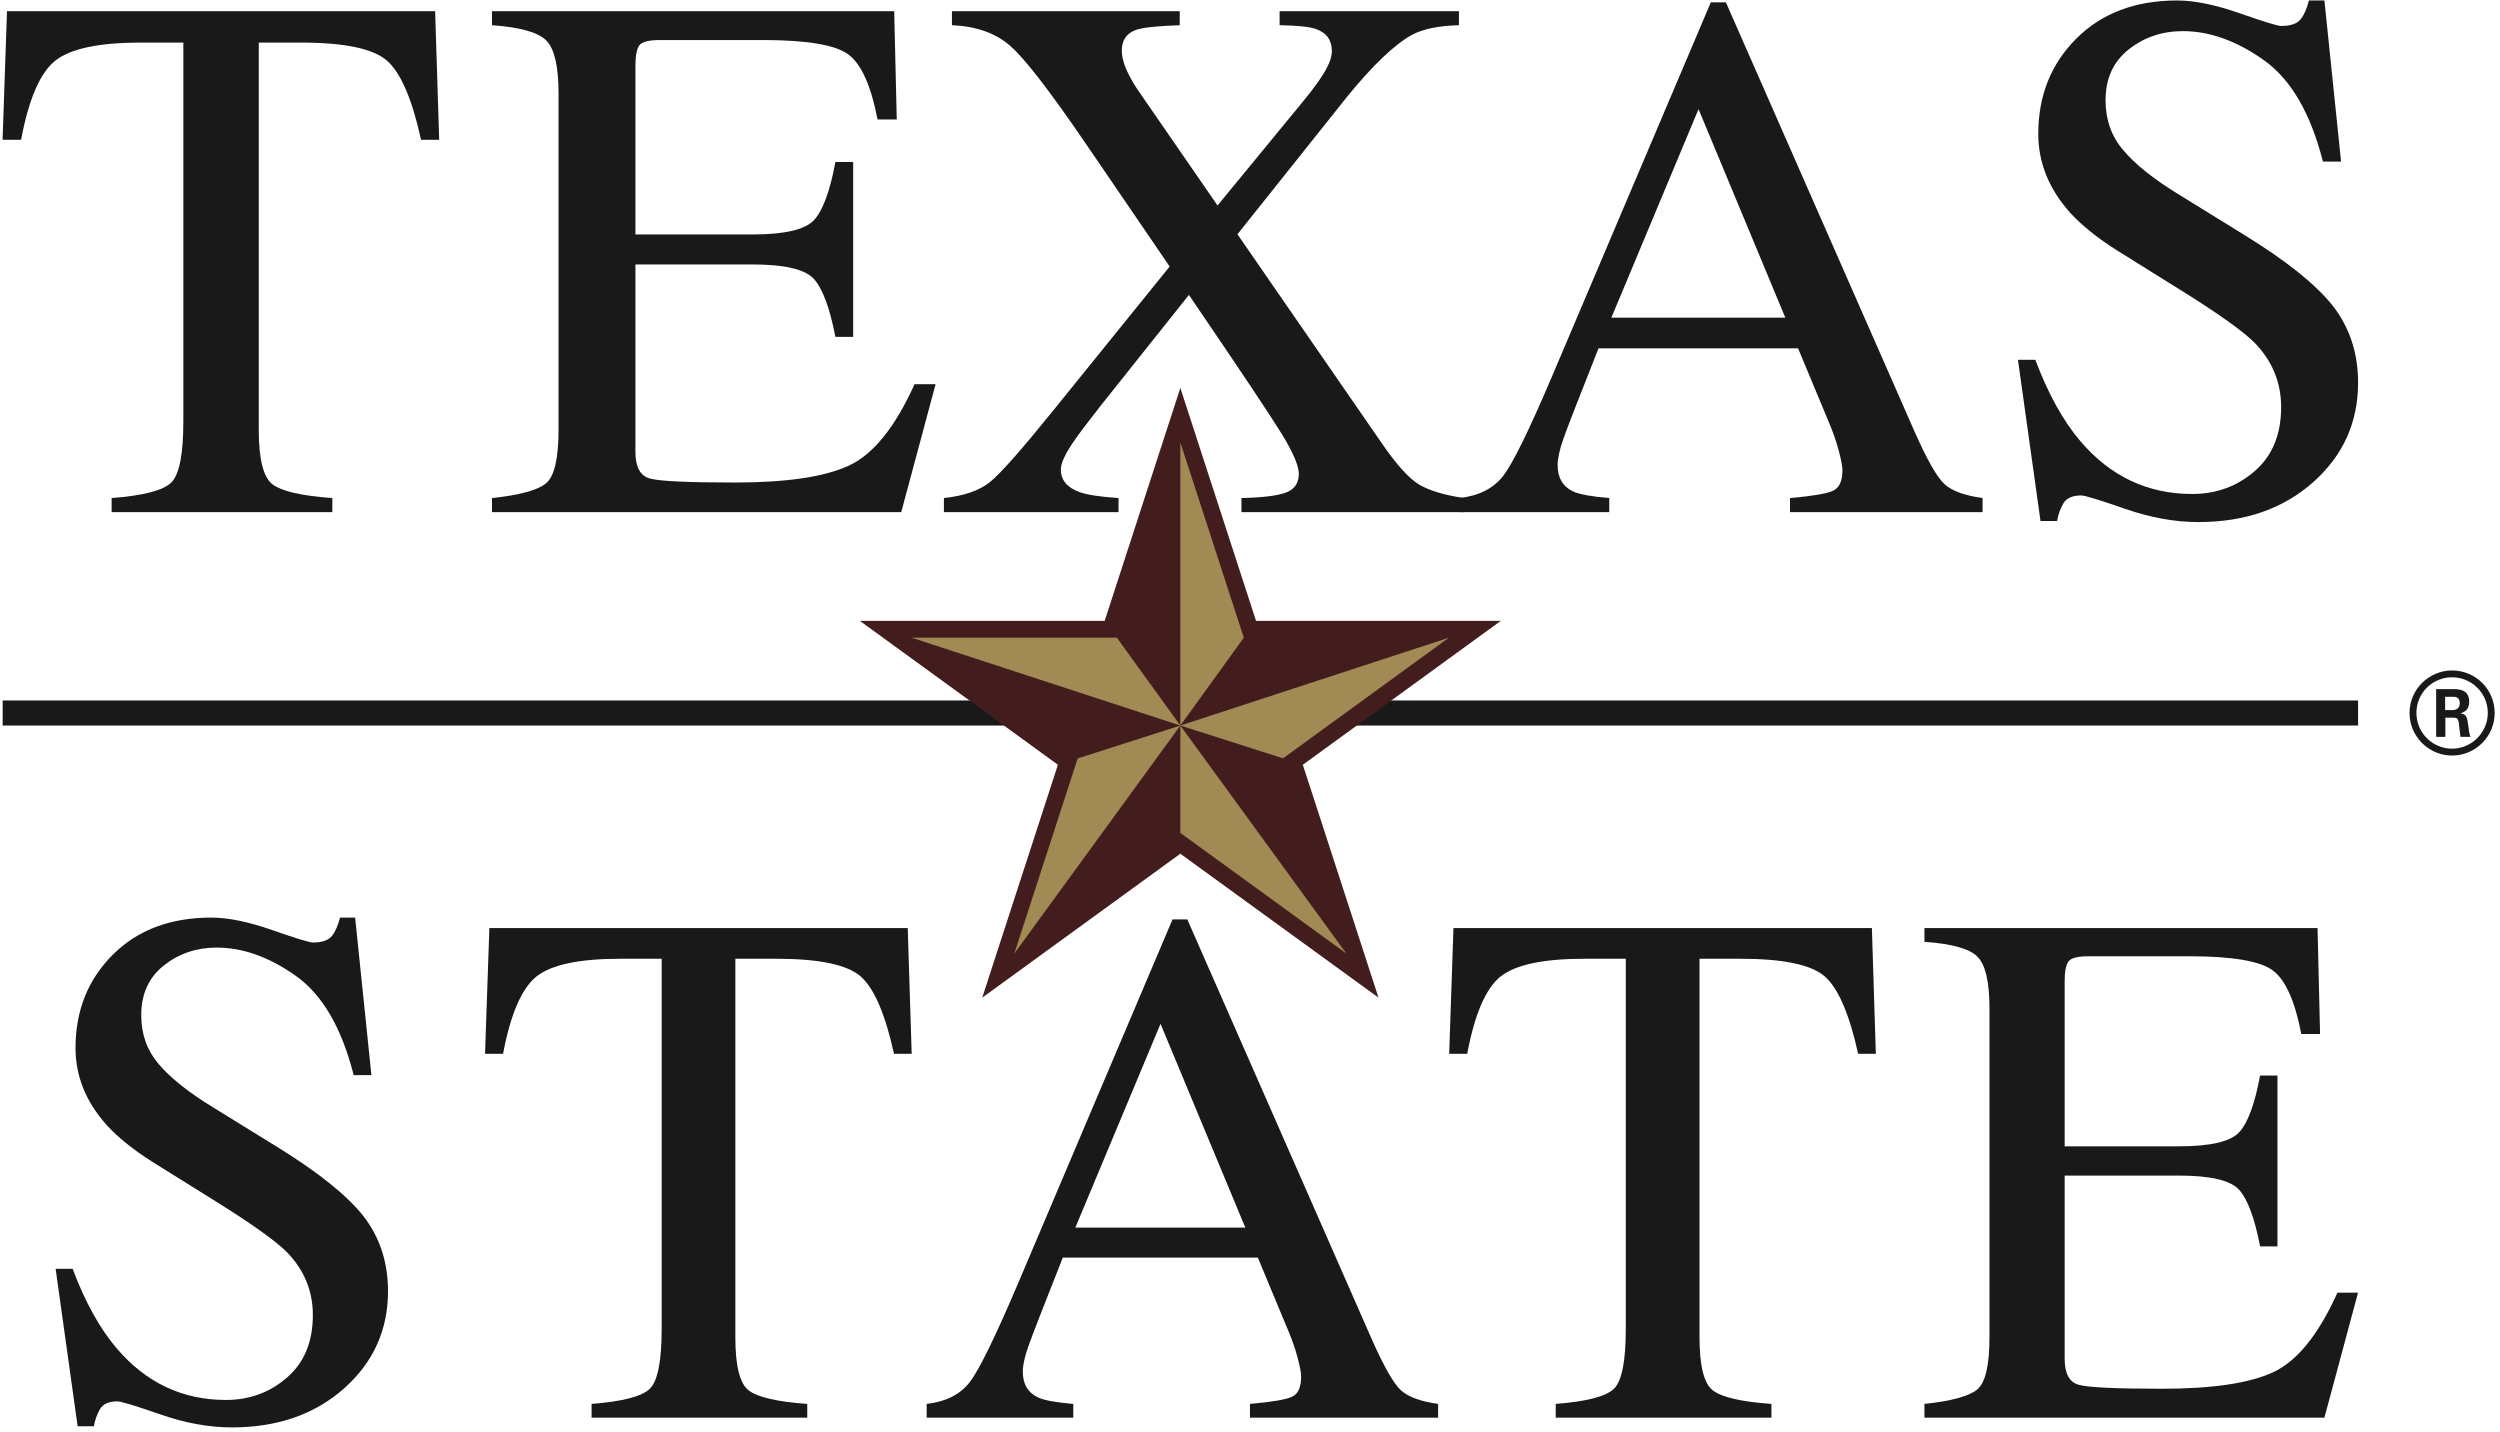
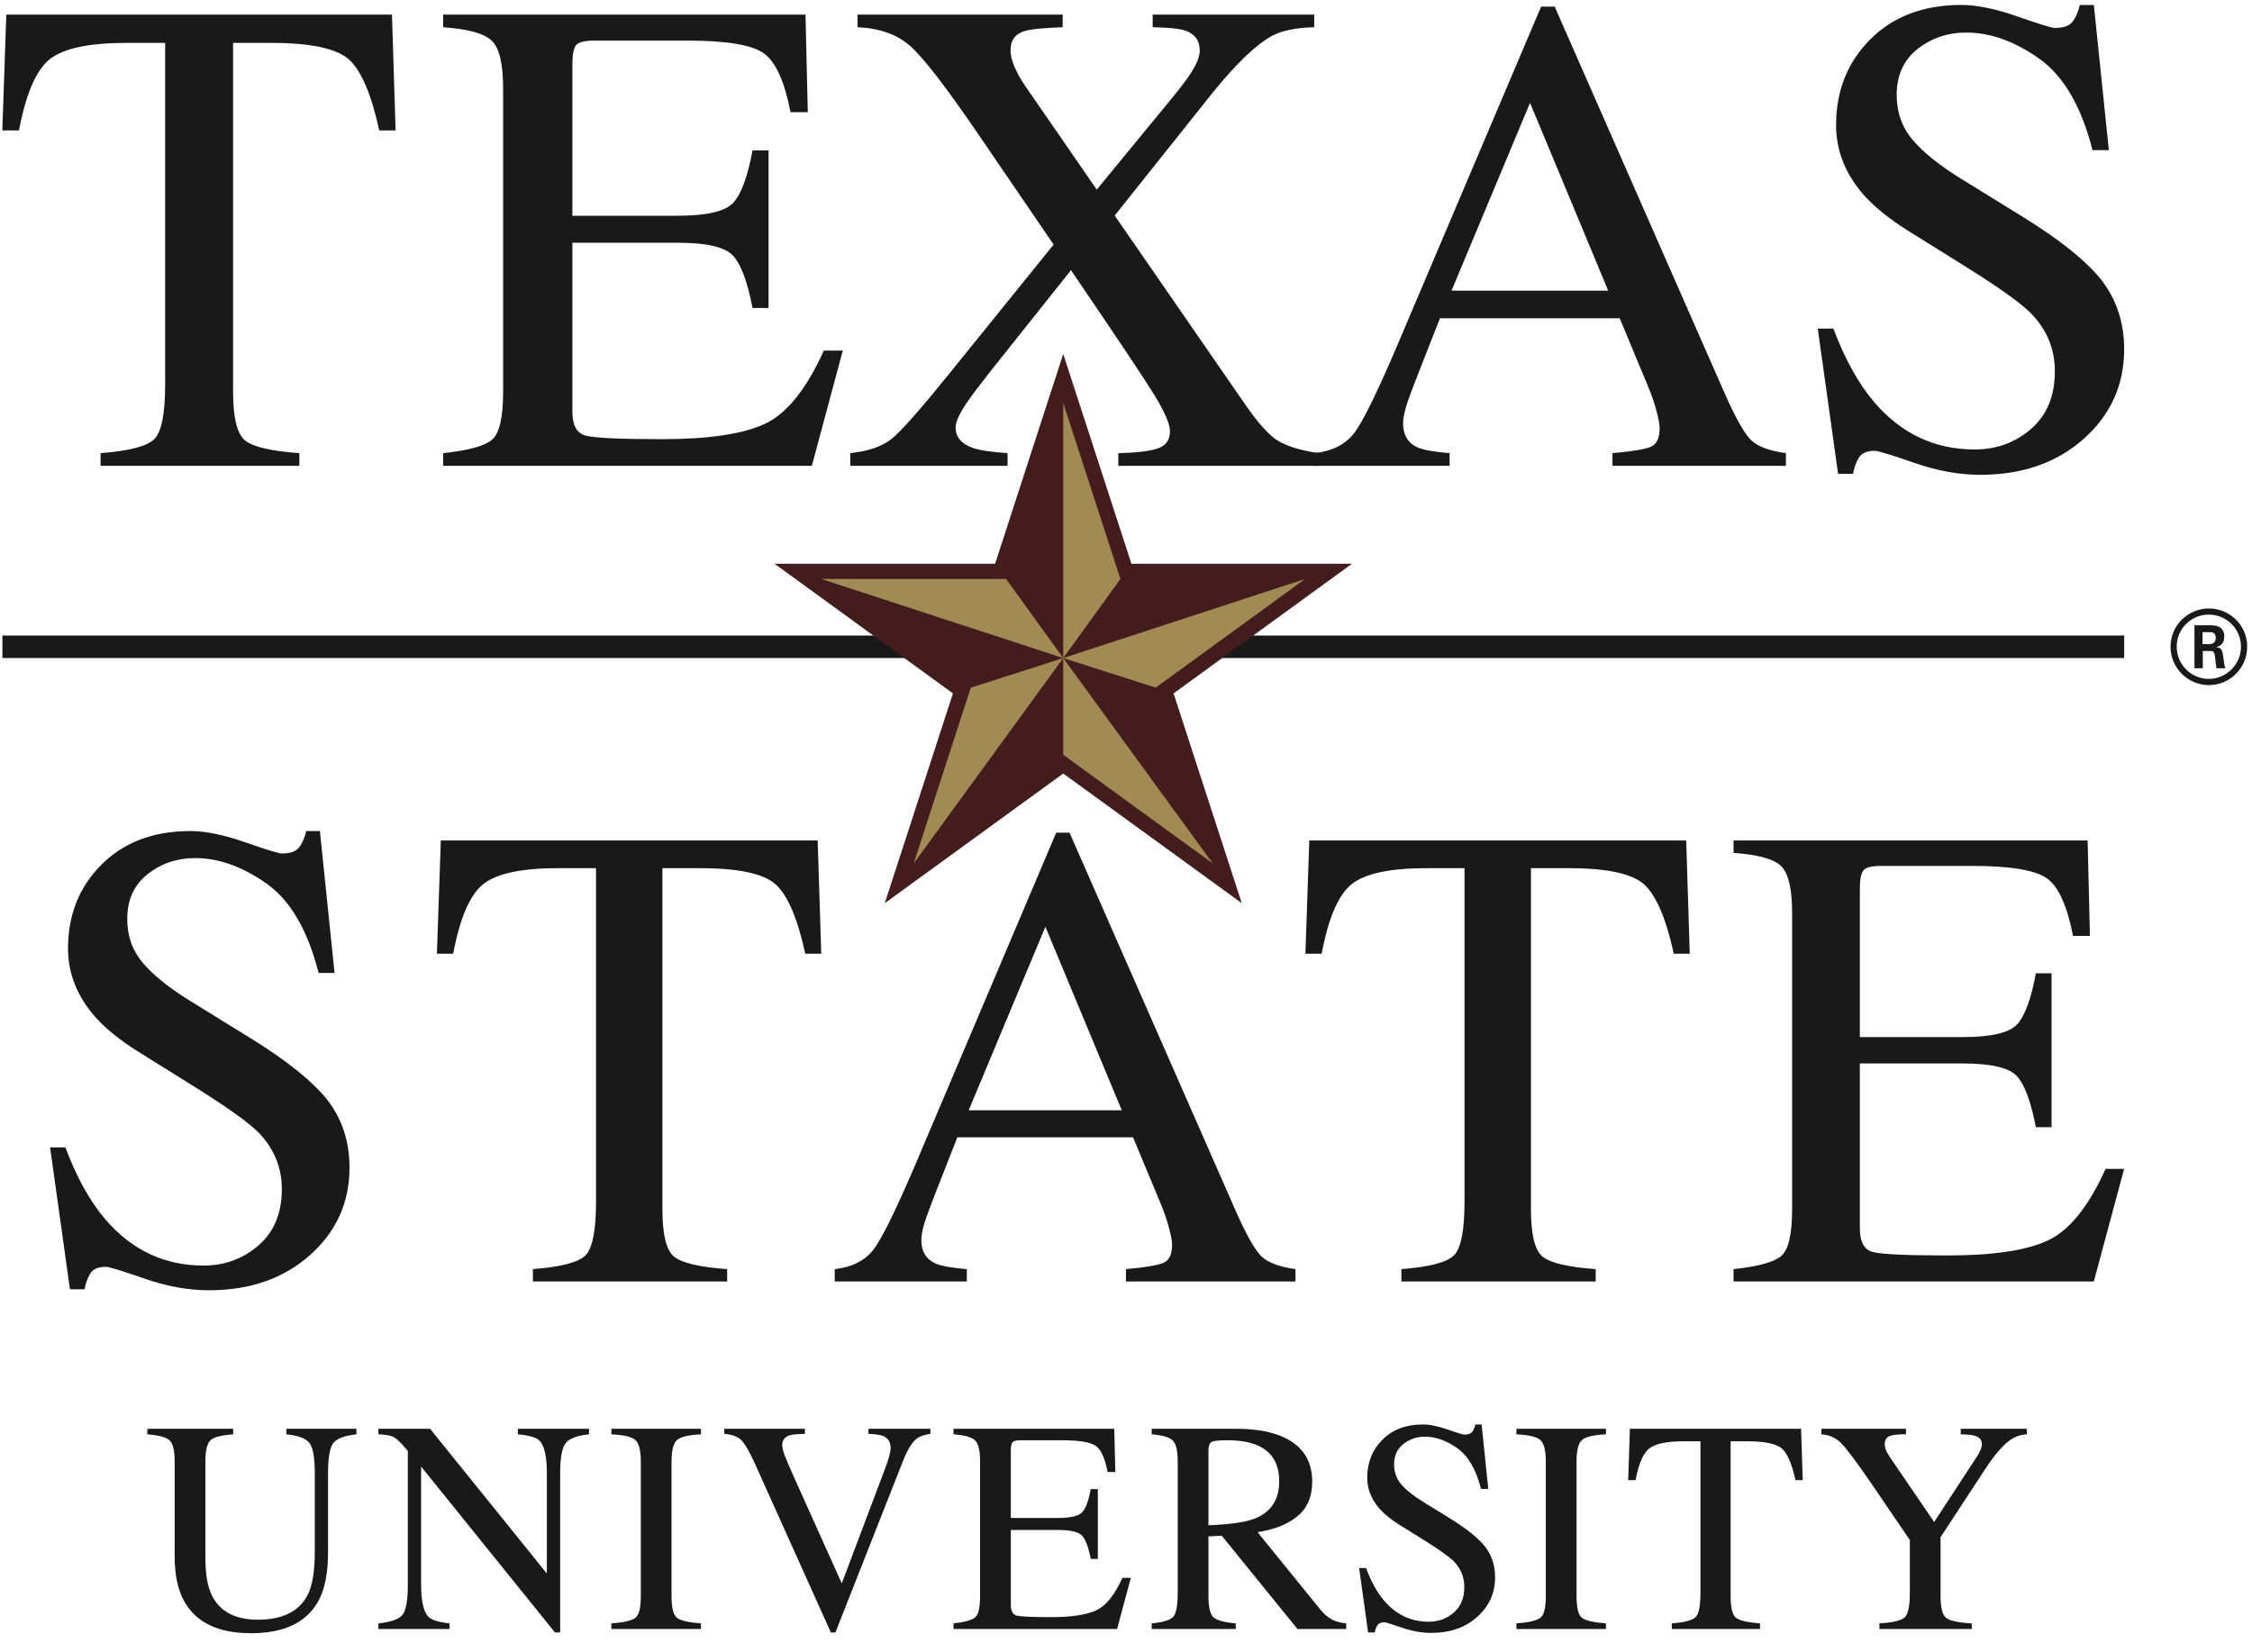
- <svg xmlns="http://www.w3.org/2000/svg" width="323px" height="185px" viewBox="0 0 323 185" version="1.1">
-   <defs />
-   <g id="Explore" stroke="none" stroke-width="1" fill="none" fill-rule="evenodd">
-     <g id="TXSTATE_V_1a_Secondary_3color_cmyk">
-       <path d="M315.91,91.739 L316.873,91.739 C317.656,91.739 317.803,91.183 317.803,90.865 C317.803,90.025 317.225,90.025 316.902,90.025 L315.91,90.025 L315.91,91.739 Z M314.75,89.033 L316.873,89.033 C317.602,89.033 319.025,89.033 319.025,90.665 C319.025,91.797 318.295,92.031 317.863,92.174 C318.703,92.231 318.764,92.786 318.879,93.574 C318.941,94.069 319.025,94.91 319.201,95.203 L317.889,95.203 C317.863,94.91 317.656,93.339 317.656,93.254 C317.572,92.904 317.457,92.725 317.018,92.725 L315.941,92.725 L315.941,95.203 L314.75,95.203 L314.75,89.033 Z M312.201,92.104 C312.201,94.661 314.27,96.727 316.799,96.727 C319.359,96.727 321.422,94.622 321.422,92.104 C321.422,89.543 319.33,87.505 316.799,87.505 C314.299,87.505 312.201,89.513 312.201,92.104 Z M322.311,92.122 C322.311,95.141 319.84,97.618 316.811,97.618 C313.818,97.618 311.313,95.172 311.313,92.122 C311.313,89.006 313.873,86.622 316.811,86.622 C319.785,86.622 322.311,89.006 322.311,92.122 Z" id="Fill-1" fill="#1A1919" />
-       <path d="M0.905,1.445 L56.219,1.445 L56.742,18.064 L54.4,18.064 C53.256,12.845 51.8,9.447 50.032,7.867 C48.265,6.294 44.545,5.501 38.879,5.501 L33.432,5.501 L33.432,55.56 C33.432,59.328 34.024,61.664 35.199,62.567 C36.376,63.471 38.958,64.065 42.939,64.348 L42.939,66.165 L14.422,66.165 L14.422,64.348 C18.561,64.03 21.141,63.353 22.163,62.306 C23.182,61.26 23.689,58.63 23.689,54.413 L23.689,5.501 L18.199,5.501 C12.782,5.501 9.099,6.281 7.137,7.843 C5.181,9.405 3.706,12.814 2.724,18.064 L0.333,18.064 L0.905,1.445" id="Fill-2" fill="#1A1919" />
-       <path d="M63.564,64.348 C67.163,63.97 69.496,63.329 70.563,62.428 C71.628,61.524 72.163,59.233 72.163,55.56 L72.163,12.048 C72.163,8.574 71.637,6.31 70.587,5.239 C69.535,4.175 67.196,3.514 63.564,3.257 L63.564,1.445 L115.53,1.445 L115.861,15.436 L113.379,15.436 C112.552,11.125 111.311,8.338 109.653,7.069 C108.002,5.807 104.303,5.173 98.573,5.173 L85.257,5.173 C83.821,5.173 82.936,5.404 82.599,5.861 C82.267,6.325 82.097,7.19 82.097,8.465 L82.097,30.293 L97.186,30.293 C101.359,30.293 104.018,29.677 105.167,28.439 C106.311,27.207 107.235,24.701 107.935,20.931 L110.229,20.931 L110.229,43.527 L107.935,43.527 C107.202,39.734 106.262,37.227 105.119,36.002 C103.975,34.776 101.326,34.167 97.186,34.167 L82.097,34.167 L82.097,58.381 C82.097,60.322 82.711,61.47 83.94,61.817 C85.166,62.17 88.84,62.342 94.96,62.342 C101.596,62.342 106.487,61.621 109.648,60.171 C112.805,58.723 115.643,55.213 118.161,49.638 L120.88,49.638 L116.44,66.165 L63.564,66.165 L63.564,64.348" id="Fill-3" fill="#1A1919" />
-       <path d="M121.951,64.348 C124.566,64.068 126.556,63.372 127.912,62.275 C129.269,61.178 131.97,58.12 136.015,53.114 L151.119,34.435 L140.401,18.73 C135.735,11.887 132.456,7.63 130.558,5.959 C128.667,4.287 126.142,3.389 122.991,3.257 L122.991,1.445 L152.421,1.445 L152.421,3.257 C149.586,3.355 147.737,3.544 146.879,3.83 C145.584,4.245 144.936,5.148 144.936,6.544 C144.936,7.434 145.249,8.499 145.885,9.733 C146.198,10.372 146.642,11.101 147.214,11.924 L157.305,26.549 L168.283,13.191 C169.893,11.253 170.984,9.69 171.553,8.514 C171.902,7.812 172.076,7.176 172.076,6.605 C172.076,5.173 171.383,4.215 169.99,3.738 C169.139,3.449 167.58,3.295 165.324,3.257 L165.324,1.445 L188.494,1.445 L188.494,3.257 C185.877,3.325 183.857,3.738 182.428,4.502 C180.166,5.746 177.361,8.423 174.018,12.533 L159.879,30.268 L178.414,57.103 C180.391,59.997 182.039,61.83 183.359,62.609 C184.68,63.389 186.607,63.97 189.15,64.348 L189.15,66.165 L160.397,66.165 L160.397,64.348 C163.164,64.287 165.086,64.042 166.176,63.629 C167.264,63.207 167.807,62.406 167.807,61.22 C167.807,60.195 167.082,58.49 165.635,56.114 C164.18,53.742 160.17,47.735 153.607,38.103 L142.128,52.519 C140.456,54.643 139.288,56.193 138.625,57.176 C137.581,58.728 137.061,59.885 137.061,60.643 C137.061,62.036 137.879,63.018 139.525,63.592 C140.504,63.939 142.165,64.189 144.513,64.348 L144.513,66.165 L121.951,66.165 L121.951,64.348" id="Fill-4" fill="#1A1919" />
-       <path d="M230.662,41.039 L219.451,14.101 L208.191,41.039 L230.662,41.039 Z M188.535,66.165 L188.535,64.348 C191.049,64.065 192.934,63.122 194.193,61.509 C195.453,59.903 197.606,55.499 200.66,48.303 L221.039,0.299 L222.984,0.299 L247.359,55.754 C248.984,59.427 250.279,61.699 251.254,62.57 C252.221,63.44 253.857,64.03 256.15,64.348 L256.15,66.165 L231.27,66.165 L231.27,64.348 C234.129,64.099 235.973,63.786 236.799,63.422 C237.627,63.056 238.041,62.164 238.041,60.737 C238.041,60.262 237.883,59.421 237.566,58.22 C237.25,57.012 236.799,55.745 236.229,54.413 L232.311,45.002 L206.529,45.002 C203.992,51.406 202.473,55.31 201.981,56.719 C201.486,58.133 201.244,59.249 201.244,60.073 C201.244,61.72 201.906,62.859 203.244,63.495 C204.072,63.872 205.629,64.159 207.916,64.348 L207.916,66.165 L188.535,66.165 Z" id="Fill-5" fill="#1A1919" />
-       <path d="M262.963,46.485 C264.617,50.882 266.559,54.383 268.779,56.993 C272.66,61.548 277.479,63.823 283.232,63.823 C286.348,63.823 289.041,62.835 291.316,60.862 C293.592,58.89 294.723,56.133 294.723,52.601 C294.723,49.415 293.586,46.643 291.299,44.29 C289.803,42.791 286.656,40.546 281.857,37.553 L273.512,32.349 C271,30.757 268.998,29.146 267.496,27.525 C264.727,24.435 263.346,21.03 263.346,17.303 C263.346,12.365 264.982,8.259 268.268,4.979 C271.547,1.702 275.891,0.061 281.305,0.061 C283.531,0.061 286.213,0.61 289.352,1.708 C292.49,2.807 294.279,3.355 294.723,3.355 C295.94,3.355 296.773,3.068 297.236,2.494 C297.697,1.921 298.051,1.11 298.313,0.061 L300.315,0.061 L302.467,20.883 L300.125,20.883 C298.531,14.613 295.977,10.233 292.461,7.749 C288.938,5.264 285.459,4.022 282.022,4.022 C279.346,4.022 277.016,4.812 275.025,6.39 C273.031,7.965 272.039,10.154 272.039,12.954 C272.039,15.473 272.799,17.62 274.326,19.401 C275.848,21.219 278.221,23.115 281.432,25.087 L290.022,30.392 C295.404,33.703 299.195,36.74 301.402,39.515 C303.574,42.313 304.664,45.624 304.664,49.446 C304.664,54.571 302.729,58.859 298.859,62.3 C294.99,65.735 290.045,67.452 284.023,67.452 C281,67.452 277.842,66.879 274.545,65.735 C271.248,64.59 269.363,64.012 268.889,64.012 C267.738,64.012 266.967,64.366 266.57,65.067 C266.17,65.764 265.908,66.514 265.779,67.312 L263.633,67.312 L260.719,46.485 L262.963,46.485" id="Fill-6" fill="#1A1919" />
-       <path d="M9.379,163.927 C10.997,168.222 12.892,171.646 15.066,174.195 C18.859,178.647 23.564,180.874 29.189,180.874 C32.233,180.874 34.867,179.907 37.087,177.973 C39.308,176.051 40.421,173.358 40.421,169.9 C40.421,166.792 39.302,164.082 37.069,161.776 C35.609,160.319 32.531,158.123 27.841,155.197 L19.689,150.111 C17.232,148.555 15.279,146.985 13.816,145.397 C11.106,142.377 9.756,139.046 9.756,135.405 C9.756,130.582 11.355,126.568 14.562,123.359 C17.764,120.158 22.014,118.553 27.306,118.553 C29.483,118.553 32.105,119.091 35.171,120.164 C38.237,121.238 39.986,121.773 40.421,121.773 C41.601,121.773 42.419,121.493 42.873,120.932 C43.326,120.374 43.672,119.579 43.925,118.553 L45.884,118.553 L47.985,138.906 L45.698,138.906 C44.138,132.776 41.644,128.495 38.207,126.071 C34.764,123.641 31.363,122.427 28.005,122.427 C25.39,122.427 23.108,123.201 21.168,124.738 C19.221,126.281 18.248,128.422 18.248,131.156 C18.248,133.62 18.996,135.716 20.486,137.459 C21.977,139.228 24.289,141.084 27.434,143.013 L35.828,148.195 C41.084,151.432 44.789,154.403 46.945,157.11 C49.071,159.85 50.13,163.087 50.13,166.822 C50.13,171.828 48.241,176.019 44.46,179.378 C40.677,182.735 35.847,184.421 29.97,184.421 C27.011,184.421 23.923,183.861 20.699,182.735 C17.481,181.615 15.638,181.057 15.17,181.057 C14.047,181.057 13.29,181.403 12.904,182.085 C12.512,182.766 12.256,183.502 12.134,184.274 L10.03,184.274 L7.186,163.927 L9.379,163.927" id="Fill-7" fill="#1A1919" />
-       <path d="M63.227,119.907 L117.279,119.907 L117.79,136.15 L115.503,136.15 C114.383,131.05 112.96,127.726 111.232,126.186 C109.504,124.645 105.87,123.872 100.331,123.872 L95.008,123.872 L95.008,172.796 C95.008,176.482 95.583,178.764 96.736,179.644 C97.889,180.521 100.41,181.111 104.297,181.385 L104.297,183.161 L76.434,183.161 L76.434,181.385 C80.479,181.075 82.997,180.406 84.001,179.384 C84.989,178.368 85.488,175.789 85.488,171.677 L85.488,123.872 L80.123,123.872 C74.834,123.872 71.232,124.637 69.316,126.161 C67.406,127.687 65.961,131.019 64.997,136.15 L62.667,136.15 L63.227,119.907" id="Fill-8" fill="#1A1919" />
-       <path d="M160.895,158.603 L149.94,132.278 L138.935,158.603 L160.895,158.603 Z M119.724,183.161 L119.724,181.385 C122.182,181.111 124.031,180.181 125.26,178.611 C126.489,177.036 128.593,172.735 131.58,165.703 L151.49,118.786 L153.4,118.786 L177.215,172.987 C178.803,176.573 180.074,178.794 181.018,179.644 C181.967,180.49 183.566,181.075 185.805,181.385 L185.805,183.161 L161.494,183.161 L161.494,181.385 C164.289,181.136 166.09,180.838 166.9,180.473 C167.709,180.12 168.109,179.25 168.109,177.85 C168.109,177.389 167.957,176.573 167.643,175.388 C167.334,174.213 166.9,172.975 166.34,171.677 L162.51,162.478 L137.316,162.478 C134.835,168.735 133.351,172.553 132.87,173.933 C132.383,175.302 132.146,176.397 132.146,177.206 C132.146,178.818 132.797,179.926 134.105,180.546 C134.914,180.923 136.435,181.203 138.667,181.385 L138.667,183.161 L119.724,183.161 Z" id="Fill-9" fill="#1A1919" />
-       <path d="M187.787,119.907 L241.848,119.907 L242.359,136.15 L240.072,136.15 C238.947,131.05 237.523,127.726 235.795,126.186 C234.068,124.645 230.438,123.872 224.9,123.872 L219.578,123.872 L219.578,172.796 C219.578,176.482 220.156,178.764 221.307,179.644 C222.455,180.521 224.975,181.111 228.867,181.385 L228.867,183.161 L201,183.161 L201,181.385 C205.045,181.075 207.565,180.406 208.563,179.384 C209.559,178.368 210.053,175.789 210.053,171.677 L210.053,123.872 L204.688,123.872 C199.395,123.872 195.793,124.637 193.877,126.161 C191.967,127.687 190.525,131.019 189.565,136.15 L187.234,136.15 L187.787,119.907" id="Fill-10" fill="#1A1919" />
-       <path d="M248.637,181.385 C252.154,181.015 254.436,180.382 255.475,179.506 C256.522,178.623 257.039,176.385 257.039,172.796 L257.039,130.269 C257.039,126.879 256.527,124.663 255.5,123.616 C254.477,122.576 252.184,121.932 248.637,121.682 L248.637,119.907 L299.426,119.907 L299.754,133.59 L297.326,133.59 C296.518,129.374 295.301,126.647 293.69,125.409 C292.065,124.172 288.457,123.55 282.856,123.55 L269.844,123.55 C268.438,123.55 267.568,123.774 267.24,124.226 C266.918,124.678 266.754,125.525 266.754,126.768 L266.754,148.104 L281.498,148.104 C285.58,148.104 288.178,147.499 289.297,146.291 C290.416,145.084 291.322,142.639 292.004,138.955 L294.248,138.955 L294.248,161.031 L292.004,161.031 C291.293,157.332 290.373,154.881 289.254,153.677 C288.129,152.484 285.551,151.885 281.498,151.885 L266.754,151.885 L266.754,175.545 C266.754,177.449 267.35,178.568 268.547,178.909 C269.752,179.256 273.342,179.427 279.326,179.427 C285.813,179.427 290.594,178.721 293.678,177.297 C296.768,175.88 299.541,172.455 301.998,167.011 L304.658,167.011 L300.315,183.161 L248.637,183.161 L248.637,181.385" id="Fill-11" fill="#1A1919" />
-       <polyline id="Fill-12" fill="#1A1919" points="0.345 90.502 0.345 93.739 130.529 93.739 126.591 90.502 0.345 90.502" />
-       <polyline id="Fill-13" fill="#1A1919" points="178.389 90.502 174.481 93.739 304.664 93.739 304.664 90.502 178.389 90.502" />
-       <polyline id="Fill-14" fill="#A18A53" points="190.445 80.988 161.461 80.988 152.5 53.424 143.546 80.988 114.566 80.988 138.01 98.032 137.989 98.099 129.05 125.598 129.147 125.531 152.5 108.558 175.859 125.531 175.957 125.598 167.018 98.099 166.996 98.032 190.293 81.102 190.445 80.988" />
-       <path d="M165.768,97.977 L152.5,93.739 L173.949,123.195 L152.5,107.613 L152.5,93.739 L131.045,123.207 L139.233,97.992 L152.5,93.739 L117.781,82.39 L144.3,82.39 L152.5,93.739 L152.5,57.161 L160.699,82.39 L152.5,93.739 L187.197,82.39 L165.768,97.977 Z M162.328,80.212 L162.279,80.212 L152.5,50.123 L142.725,80.212 L111.086,80.212 L136.681,98.807 L126.902,128.898 L152.5,110.302 L178,128.823 L178,128.826 L178.104,128.898 L168.35,98.884 L168.326,98.807 L193.75,80.33 L193.756,80.33 L193.92,80.212 L162.328,80.212 Z" id="Fill-15" fill="#431D1E" />
+ <svg xmlns="http://www.w3.org/2000/svg" width="90px" height="66px" viewBox="0 0 90 66" version="1.1">
+   <g id="Symbols" stroke="none" stroke-width="1" fill="none" fill-rule="evenodd">
+     <g id="Logo-Copy">
+       <path d="M88.024,25.743 L88.293,25.743 C88.511,25.743 88.552,25.588 88.552,25.499 C88.552,25.265 88.391,25.265 88.301,25.265 L88.024,25.265 L88.024,25.743 Z M87.701,24.989 L88.293,24.989 C88.496,24.989 88.892,24.989 88.892,25.444 C88.892,25.759 88.689,25.824 88.569,25.864 C88.803,25.88 88.82,26.035 88.852,26.254 C88.869,26.392 88.892,26.626 88.941,26.708 L88.576,26.708 C88.569,26.626 88.511,26.189 88.511,26.165 C88.488,26.067 88.456,26.018 88.333,26.018 L88.033,26.018 L88.033,26.708 L87.701,26.708 L87.701,24.989 Z M86.991,25.844 C86.991,26.557 87.567,27.133 88.272,27.133 C88.985,27.133 89.56,26.546 89.56,25.844 C89.56,25.131 88.977,24.563 88.272,24.563 C87.576,24.563 86.991,25.123 86.991,25.844 Z M89.808,25.85 C89.808,26.691 89.12,27.381 88.276,27.381 C87.442,27.381 86.744,26.699 86.744,25.85 C86.744,24.981 87.457,24.317 88.276,24.317 C89.104,24.317 89.808,24.981 89.808,25.85 Z" id="Fill-1" fill="#1A1919" />
+       <path d="M0.252,0.583 L15.665,0.583 L15.81,5.214 L15.158,5.214 C14.839,3.76 14.433,2.813 13.941,2.373 C13.448,1.935 12.412,1.714 10.833,1.714 L9.315,1.714 L9.315,15.662 C9.315,16.712 9.48,17.363 9.808,17.614 C10.136,17.866 10.855,18.032 11.964,18.11 L11.964,18.617 L4.019,18.617 L4.019,18.11 C5.172,18.022 5.891,17.833 6.175,17.541 C6.459,17.25 6.601,16.517 6.601,15.342 L6.601,1.714 L5.071,1.714 C3.562,1.714 2.535,1.931 1.989,2.366 C1.444,2.801 1.033,3.751 0.759,5.214 L0.093,5.214 L0.252,0.583" id="Fill-2" fill="#1A1919" />
+       <path d="M17.711,18.11 C18.714,18.005 19.364,17.827 19.662,17.576 C19.958,17.324 20.107,16.685 20.107,15.662 L20.107,3.538 C20.107,2.57 19.961,1.939 19.668,1.641 C19.375,1.344 18.723,1.16 17.711,1.088 L17.711,0.583 L32.191,0.583 L32.283,4.482 L31.592,4.482 C31.361,3.281 31.015,2.504 30.553,2.151 C30.093,1.799 29.063,1.622 27.466,1.622 L23.756,1.622 C23.356,1.622 23.109,1.687 23.015,1.814 C22.923,1.943 22.875,2.184 22.875,2.54 L22.875,8.622 L27.08,8.622 C28.242,8.622 28.983,8.45 29.303,8.105 C29.622,7.762 29.88,7.063 30.075,6.013 L30.714,6.013 L30.714,12.309 L30.075,12.309 C29.871,11.252 29.609,10.554 29.29,10.212 C28.971,9.871 28.233,9.701 27.08,9.701 L22.875,9.701 L22.875,16.448 C22.875,16.989 23.046,17.309 23.389,17.405 C23.73,17.504 24.754,17.552 26.459,17.552 C28.308,17.552 29.671,17.351 30.552,16.947 C31.432,16.543 32.223,15.565 32.924,14.012 L33.682,14.012 L32.445,18.617 L17.711,18.617 L17.711,18.11" id="Fill-3" fill="#1A1919" />
+       <path d="M33.98,18.11 C34.709,18.033 35.263,17.839 35.641,17.533 C36.019,17.227 36.772,16.375 37.899,14.98 L42.107,9.775 L39.121,5.4 C37.821,3.493 36.907,2.307 36.378,1.841 C35.851,1.375 35.148,1.125 34.27,1.088 L34.27,0.583 L42.47,0.583 L42.47,1.088 C41.68,1.116 41.165,1.168 40.926,1.248 C40.565,1.364 40.385,1.615 40.385,2.004 C40.385,2.252 40.472,2.549 40.649,2.893 C40.736,3.071 40.86,3.274 41.019,3.503 L43.831,7.578 L46.89,3.856 C47.339,3.316 47.643,2.881 47.801,2.553 C47.898,2.358 47.947,2.18 47.947,2.021 C47.947,1.622 47.754,1.355 47.366,1.222 C47.129,1.142 46.694,1.099 46.066,1.088 L46.066,0.583 L52.522,0.583 L52.522,1.088 C51.792,1.107 51.23,1.222 50.831,1.435 C50.201,1.782 49.419,2.528 48.488,3.673 L44.548,8.615 L49.713,16.092 C50.264,16.898 50.723,17.409 51.091,17.626 C51.459,17.843 51.996,18.005 52.704,18.11 L52.704,18.617 L44.693,18.617 L44.693,18.11 C45.464,18.094 45.999,18.025 46.303,17.91 C46.606,17.793 46.757,17.57 46.757,17.239 C46.757,16.953 46.555,16.478 46.152,15.816 C45.747,15.155 44.629,13.482 42.801,10.798 L39.602,14.815 C39.136,15.406 38.811,15.838 38.626,16.112 C38.335,16.545 38.19,16.867 38.19,17.078 C38.19,17.466 38.418,17.74 38.877,17.9 C39.15,17.997 39.613,18.066 40.267,18.11 L40.267,18.617 L33.98,18.617 L33.98,18.11" id="Fill-4" fill="#1A1919" />
+       <path d="M64.271,11.616 L61.147,4.11 L58.01,11.616 L64.271,11.616 Z M52.533,18.617 L52.533,18.11 C53.233,18.032 53.759,17.769 54.11,17.32 C54.461,16.872 55.06,15.645 55.911,13.64 L61.59,0.264 L62.132,0.264 L68.924,15.716 C69.376,16.739 69.737,17.373 70.009,17.615 C70.278,17.858 70.734,18.022 71.373,18.11 L71.373,18.617 L64.441,18.617 L64.441,18.11 C65.237,18.041 65.751,17.954 65.981,17.853 C66.212,17.75 66.327,17.502 66.327,17.104 C66.327,16.972 66.283,16.738 66.195,16.403 C66.107,16.067 65.981,15.713 65.822,15.342 L64.731,12.72 L57.547,12.72 C56.84,14.504 56.417,15.592 56.28,15.985 C56.142,16.379 56.074,16.69 56.074,16.919 C56.074,17.378 56.259,17.696 56.631,17.873 C56.862,17.978 57.296,18.058 57.933,18.11 L57.933,18.617 L52.533,18.617 Z" id="Fill-5" fill="#1A1919" />
+       <path d="M73.271,13.133 C73.732,14.358 74.273,15.334 74.892,16.061 C75.973,17.33 77.316,17.964 78.919,17.964 C79.787,17.964 80.538,17.689 81.172,17.139 C81.806,16.59 82.121,15.822 82.121,14.837 C82.121,13.95 81.804,13.177 81.167,12.522 C80.75,12.104 79.873,11.478 78.536,10.645 L76.211,9.194 C75.511,8.751 74.953,8.302 74.534,7.85 C73.763,6.989 73.378,6.041 73.378,5.002 C73.378,3.626 73.834,2.482 74.75,1.568 C75.663,0.655 76.874,0.198 78.382,0.198 C79.002,0.198 79.75,0.351 80.624,0.657 C81.499,0.963 81.997,1.116 82.121,1.116 C82.46,1.116 82.692,1.036 82.821,0.876 C82.95,0.716 83.048,0.49 83.121,0.198 L83.679,0.198 L84.279,6 L83.626,6 C83.182,4.253 82.47,3.032 81.491,2.34 C80.509,1.647 79.54,1.302 78.582,1.302 C77.836,1.302 77.187,1.522 76.632,1.961 C76.077,2.4 75.8,3.01 75.8,3.79 C75.8,4.492 76.012,5.09 76.438,5.587 C76.862,6.093 77.523,6.622 78.418,7.171 L80.811,8.649 C82.311,9.572 83.367,10.418 83.982,11.191 C84.587,11.971 84.891,12.893 84.891,13.958 C84.891,15.386 84.352,16.581 83.273,17.54 C82.195,18.497 80.817,18.976 79.14,18.976 C78.297,18.976 77.417,18.816 76.499,18.497 C75.58,18.178 75.055,18.017 74.923,18.017 C74.602,18.017 74.387,18.116 74.276,18.311 C74.165,18.505 74.092,18.714 74.056,18.937 L73.458,18.937 L72.646,13.133 L73.271,13.133" id="Fill-6" fill="#1A1919" />
+       <path d="M2.613,45.857 C3.064,47.054 3.592,48.008 4.198,48.718 C5.255,49.959 6.566,50.579 8.133,50.579 C8.981,50.579 9.715,50.31 10.334,49.771 C10.953,49.235 11.263,48.485 11.263,47.521 C11.263,46.655 10.951,45.9 10.329,45.258 C9.922,44.852 9.064,44.24 7.758,43.425 L5.486,42.007 C4.801,41.574 4.257,41.136 3.85,40.694 C3.095,39.852 2.718,38.924 2.718,37.91 C2.718,36.566 3.164,35.447 4.058,34.553 C4.95,33.661 6.134,33.214 7.608,33.214 C8.215,33.214 8.946,33.364 9.8,33.663 C10.654,33.962 11.142,34.111 11.263,34.111 C11.592,34.111 11.82,34.033 11.946,33.877 C12.072,33.722 12.169,33.5 12.239,33.214 L12.785,33.214 L13.37,38.885 L12.733,38.885 C12.299,37.177 11.604,35.984 10.646,35.309 C9.687,34.632 8.739,34.294 7.803,34.294 C7.075,34.294 6.439,34.509 5.898,34.938 C5.356,35.367 5.085,35.964 5.085,36.726 C5.085,37.412 5.293,37.996 5.708,38.482 C6.124,38.975 6.768,39.492 7.644,40.03 L9.983,41.474 C11.448,42.376 12.48,43.203 13.081,43.958 C13.673,44.721 13.968,45.623 13.968,46.664 C13.968,48.059 13.442,49.226 12.388,50.162 C11.334,51.098 9.988,51.567 8.351,51.567 C7.526,51.567 6.666,51.411 5.768,51.098 C4.871,50.786 4.357,50.63 4.227,50.63 C3.914,50.63 3.703,50.727 3.596,50.917 C3.486,51.106 3.415,51.311 3.381,51.527 L2.795,51.527 L2.002,45.857 L2.613,45.857" id="Fill-7" fill="#1A1919" />
+       <path d="M17.617,33.591 L32.678,33.591 L32.821,38.117 L32.183,38.117 C31.871,36.696 31.475,35.77 30.993,35.341 C30.512,34.912 29.499,34.696 27.956,34.696 L26.473,34.696 L26.473,48.328 C26.473,49.355 26.633,49.991 26.954,50.236 C27.276,50.481 27.978,50.645 29.061,50.722 L29.061,51.216 L21.297,51.216 L21.297,50.722 C22.424,50.635 23.126,50.449 23.406,50.164 C23.681,49.881 23.82,49.162 23.82,48.017 L23.82,34.696 L22.325,34.696 C20.852,34.696 19.848,34.909 19.314,35.334 C18.782,35.759 18.379,36.688 18.111,38.117 L17.461,38.117 L17.617,33.591" id="Fill-8" fill="#1A1919" />
+       <path d="M44.831,44.374 L41.779,37.038 L38.713,44.374 L44.831,44.374 Z M33.36,51.216 L33.36,50.722 C34.045,50.645 34.56,50.386 34.902,49.949 C35.245,49.51 35.831,48.311 36.663,46.352 L42.211,33.279 L42.743,33.279 L49.379,48.382 C49.821,49.381 50.175,50 50.438,50.236 C50.703,50.472 51.148,50.635 51.772,50.722 L51.772,51.216 L44.998,51.216 L44.998,50.722 C45.777,50.652 46.279,50.569 46.505,50.467 C46.73,50.369 46.842,50.127 46.842,49.737 C46.842,49.608 46.799,49.381 46.712,49.051 C46.626,48.723 46.505,48.378 46.349,48.017 L45.281,45.453 L38.261,45.453 C37.57,47.197 37.157,48.261 37.023,48.645 C36.887,49.027 36.821,49.332 36.821,49.557 C36.821,50.006 37.002,50.315 37.367,50.488 C37.592,50.593 38.016,50.671 38.638,50.722 L38.638,51.216 L33.36,51.216 Z" id="Fill-9" fill="#1A1919" />
+       <path d="M52.325,33.591 L67.388,33.591 L67.53,38.117 L66.893,38.117 C66.58,36.696 66.183,35.77 65.701,35.341 C65.22,34.912 64.209,34.696 62.666,34.696 L61.183,34.696 L61.183,48.328 C61.183,49.355 61.344,49.991 61.664,50.236 C61.984,50.481 62.687,50.645 63.771,50.722 L63.771,51.216 L56.006,51.216 L56.006,50.722 C57.133,50.635 57.835,50.449 58.114,50.164 C58.391,49.881 58.529,49.162 58.529,48.017 L58.529,34.696 L57.034,34.696 C55.559,34.696 54.555,34.909 54.021,35.334 C53.489,35.759 53.087,36.688 52.82,38.117 L52.17,38.117 L52.325,33.591" id="Fill-10" fill="#1A1919" />
+       <path d="M69.28,50.722 C70.26,50.618 70.895,50.442 71.185,50.198 C71.477,49.952 71.621,49.328 71.621,48.328 L71.621,36.479 C71.621,35.534 71.478,34.917 71.192,34.625 C70.907,34.335 70.268,34.156 69.28,34.086 L69.28,33.591 L83.431,33.591 L83.523,37.404 L82.846,37.404 C82.621,36.229 82.282,35.469 81.833,35.125 C81.38,34.78 80.375,34.607 78.814,34.607 L75.189,34.607 C74.797,34.607 74.555,34.669 74.463,34.795 C74.373,34.921 74.328,35.157 74.328,35.503 L74.328,41.448 L78.436,41.448 C79.573,41.448 80.297,41.28 80.609,40.943 C80.921,40.607 81.173,39.925 81.363,38.899 L81.989,38.899 L81.989,45.05 L81.363,45.05 C81.165,44.019 80.909,43.337 80.597,43.001 C80.284,42.669 79.565,42.502 78.436,42.502 L74.328,42.502 L74.328,49.094 C74.328,49.625 74.494,49.937 74.827,50.032 C75.163,50.128 76.163,50.176 77.831,50.176 C79.638,50.176 80.97,49.979 81.83,49.582 C82.691,49.188 83.463,48.233 84.148,46.716 L84.889,46.716 L83.679,51.216 L69.28,51.216 L69.28,50.722" id="Fill-11" fill="#1A1919" />
+       <path d="M9.319,57.102 L9.319,57.325 C8.854,57.356 8.553,57.433 8.415,57.559 C8.278,57.683 8.208,57.966 8.208,58.412 L8.208,62.279 C8.208,62.915 8.295,63.409 8.468,63.763 C8.791,64.409 9.403,64.733 10.305,64.733 C11.293,64.733 11.958,64.4 12.297,63.739 C12.485,63.368 12.58,62.798 12.58,62.026 L12.58,58.88 C12.58,58.22 12.5,57.808 12.343,57.641 C12.184,57.473 11.887,57.368 11.445,57.325 L11.445,57.102 L14.244,57.102 L14.244,57.325 C13.775,57.376 13.47,57.49 13.326,57.666 C13.182,57.84 13.11,58.246 13.11,58.88 L13.11,62.026 C13.11,62.861 12.983,63.514 12.727,63.98 C12.254,64.844 11.356,65.273 10.032,65.273 C8.725,65.273 7.837,64.849 7.364,63.999 C7.108,63.543 6.98,62.941 6.98,62.192 L6.98,58.412 C6.98,57.971 6.913,57.688 6.776,57.564 C6.64,57.439 6.344,57.359 5.888,57.325 L5.888,57.102 L9.319,57.102" id="Fill-12" fill="#1A1919" />
+       <path d="M15.123,64.88 C15.622,64.829 15.943,64.715 16.085,64.539 C16.228,64.364 16.299,63.958 16.299,63.32 L16.299,57.991 L16.132,57.796 C15.955,57.59 15.805,57.459 15.681,57.41 C15.556,57.361 15.371,57.332 15.123,57.325 L15.123,57.102 L17.187,57.102 L21.855,62.888 L21.855,58.869 C21.855,58.209 21.757,57.776 21.56,57.577 C21.431,57.447 21.143,57.364 20.697,57.325 L20.697,57.102 L23.54,57.102 L23.54,57.325 C23.079,57.371 22.772,57.483 22.618,57.663 C22.465,57.839 22.387,58.246 22.387,58.88 L22.387,65.244 L22.18,65.244 L16.829,58.612 L16.829,63.32 C16.829,63.981 16.926,64.412 17.118,64.614 C17.245,64.744 17.526,64.832 17.964,64.88 L17.964,65.104 L15.123,65.104 L15.123,64.88" id="Fill-13" fill="#1A1919" />
+       <path d="M24.434,64.88 C24.927,64.844 25.246,64.771 25.392,64.658 C25.537,64.548 25.61,64.258 25.61,63.792 L25.61,58.412 C25.61,57.966 25.537,57.681 25.392,57.552 C25.246,57.424 24.927,57.347 24.434,57.325 L24.434,57.102 L28.014,57.102 L28.014,57.325 C27.521,57.347 27.202,57.424 27.056,57.552 C26.911,57.681 26.838,57.966 26.838,58.412 L26.838,63.792 C26.838,64.258 26.911,64.548 27.056,64.658 C27.202,64.771 27.521,64.844 28.014,64.88 L28.014,65.104 L24.434,65.104 L24.434,64.88" id="Fill-14" fill="#1A1919" />
+       <path d="M32.168,57.102 L32.168,57.307 C31.865,57.312 31.66,57.33 31.55,57.366 C31.356,57.431 31.261,57.561 31.261,57.758 C31.261,57.857 31.295,57.997 31.363,58.178 C31.433,58.358 31.561,58.656 31.748,59.073 L33.641,63.283 L35.36,58.725 C35.437,58.524 35.494,58.354 35.534,58.213 C35.573,58.073 35.594,57.959 35.594,57.871 C35.594,57.635 35.492,57.475 35.292,57.39 C35.174,57.342 34.979,57.315 34.708,57.307 L34.708,57.102 L37.182,57.102 L37.182,57.307 C36.926,57.342 36.738,57.41 36.614,57.515 C36.43,57.668 36.246,57.976 36.067,58.442 L33.387,65.244 L33.205,65.244 L30.215,58.596 C29.965,58.032 29.761,57.683 29.612,57.544 C29.46,57.405 29.237,57.327 28.946,57.307 L28.946,57.102 L32.168,57.102" id="Fill-15" fill="#1A1919" />
+       <path d="M38.107,64.88 C38.551,64.832 38.84,64.752 38.97,64.641 C39.103,64.529 39.168,64.247 39.168,63.792 L39.168,58.412 C39.168,57.981 39.103,57.701 38.974,57.571 C38.843,57.437 38.555,57.356 38.107,57.325 L38.107,57.102 L44.531,57.102 L44.574,58.832 L44.266,58.832 C44.164,58.298 44.01,57.952 43.806,57.796 C43.601,57.641 43.143,57.561 42.435,57.561 L40.787,57.561 C40.611,57.561 40.501,57.59 40.46,57.647 C40.418,57.705 40.397,57.812 40.397,57.968 L40.397,60.668 L42.264,60.668 C42.779,60.668 43.109,60.591 43.25,60.439 C43.393,60.287 43.506,59.976 43.592,59.512 L43.875,59.512 L43.875,62.303 L43.592,62.303 C43.501,61.836 43.385,61.525 43.244,61.373 C43.102,61.222 42.775,61.146 42.264,61.146 L40.397,61.146 L40.397,64.141 C40.397,64.381 40.474,64.522 40.625,64.566 C40.777,64.608 41.231,64.631 41.989,64.631 C42.808,64.631 43.414,64.541 43.804,64.361 C44.194,64.183 44.547,63.749 44.857,63.06 L45.194,63.06 L44.644,65.104 L38.107,65.104 L38.107,64.88" id="Fill-16" fill="#1A1919" />
+       <path d="M50.162,60.685 C50.804,60.422 51.123,59.927 51.123,59.2 C51.123,58.5 50.837,58.024 50.262,57.768 C49.955,57.631 49.546,57.561 49.039,57.561 C48.696,57.561 48.486,57.586 48.409,57.635 C48.333,57.685 48.295,57.8 48.295,57.98 L48.295,60.958 C49.165,60.926 49.786,60.836 50.162,60.685 Z M46.027,64.88 C46.491,64.836 46.781,64.746 46.895,64.608 C47.01,64.471 47.067,64.153 47.067,63.651 L47.067,58.412 C47.067,57.986 47.003,57.708 46.874,57.576 C46.745,57.444 46.464,57.359 46.027,57.325 L46.027,57.102 L49.375,57.102 C50.072,57.102 50.653,57.188 51.118,57.366 C51.999,57.7 52.442,58.317 52.442,59.212 C52.442,59.813 52.245,60.276 51.853,60.597 C51.462,60.92 50.93,61.132 50.257,61.234 L52.749,64.305 C52.901,64.492 53.055,64.629 53.208,64.715 C53.362,64.802 53.559,64.856 53.799,64.88 L53.799,65.104 L51.852,65.104 L48.826,61.376 L48.295,61.405 L48.295,63.79 C48.295,64.237 48.362,64.521 48.499,64.639 C48.633,64.761 48.931,64.841 49.387,64.88 L49.387,65.104 L46.027,65.104 L46.027,64.88 Z" id="Fill-17" fill="#1A1919" />
+       <path d="M54.595,62.67 C54.797,63.214 55.037,63.648 55.313,63.968 C55.793,64.533 56.388,64.814 57.1,64.814 C57.486,64.814 57.818,64.692 58.1,64.448 C58.381,64.203 58.521,63.863 58.521,63.427 C58.521,63.032 58.381,62.688 58.098,62.398 C57.912,62.214 57.523,61.936 56.93,61.566 L55.898,60.922 C55.588,60.724 55.34,60.525 55.156,60.325 C54.813,59.942 54.64,59.522 54.64,59.063 C54.64,58.451 54.844,57.942 55.249,57.539 C55.655,57.132 56.193,56.93 56.86,56.93 C57.137,56.93 57.469,56.998 57.857,57.134 C58.243,57.268 58.465,57.337 58.521,57.337 C58.671,57.337 58.774,57.3 58.832,57.23 C58.888,57.159 58.932,57.059 58.964,56.93 L59.212,56.93 L59.478,59.505 L59.188,59.505 C58.991,58.729 58.676,58.188 58.24,57.879 C57.805,57.574 57.376,57.419 56.95,57.419 C56.62,57.419 56.332,57.517 56.086,57.712 C55.838,57.907 55.714,58.178 55.714,58.524 C55.714,58.836 55.81,59.102 55.998,59.32 C56.187,59.546 56.481,59.78 56.877,60.024 L57.939,60.68 C58.605,61.09 59.074,61.466 59.347,61.807 C59.615,62.154 59.751,62.563 59.751,63.036 C59.751,63.671 59.51,64.2 59.032,64.624 C58.554,65.051 57.942,65.261 57.198,65.261 C56.823,65.261 56.433,65.192 56.025,65.051 C55.618,64.909 55.384,64.838 55.325,64.838 C55.184,64.838 55.088,64.882 55.038,64.968 C54.989,65.054 54.957,65.146 54.942,65.244 L54.676,65.244 L54.317,62.67 L54.595,62.67" id="Fill-18" fill="#1A1919" />
+       <path d="M60.603,64.88 C61.095,64.844 61.413,64.771 61.559,64.658 C61.705,64.548 61.778,64.258 61.778,63.792 L61.778,58.412 C61.778,57.966 61.705,57.681 61.559,57.552 C61.413,57.424 61.095,57.347 60.603,57.325 L60.603,57.102 L64.181,57.102 L64.181,57.325 C63.688,57.347 63.369,57.424 63.223,57.552 C63.078,57.681 63.006,57.966 63.006,58.412 L63.006,63.792 C63.006,64.258 63.078,64.548 63.223,64.658 C63.369,64.771 63.688,64.844 64.181,64.88 L64.181,65.104 L60.603,65.104 L60.603,64.88" id="Fill-19" fill="#1A1919" />
+       <path d="M65.139,57.102 L71.98,57.102 L72.044,59.156 L71.755,59.156 C71.614,58.51 71.432,58.088 71.214,57.895 C70.997,57.7 70.536,57.603 69.836,57.603 L69.163,57.603 L69.163,63.792 C69.163,64.258 69.234,64.548 69.38,64.658 C69.526,64.771 69.844,64.844 70.338,64.88 L70.338,65.104 L66.812,65.104 L66.812,64.88 C67.324,64.841 67.643,64.756 67.768,64.626 C67.893,64.497 67.958,64.173 67.958,63.651 L67.958,57.603 L67.278,57.603 C66.609,57.603 66.153,57.7 65.91,57.891 C65.669,58.085 65.486,58.507 65.365,59.156 L65.069,59.156 L65.139,57.102" id="Fill-20" fill="#1A1919" />
+       <path d="M76.171,57.102 L76.171,57.325 C75.889,57.317 75.677,57.339 75.534,57.39 C75.392,57.441 75.322,57.552 75.322,57.72 C75.322,57.771 75.334,57.835 75.356,57.912 C75.382,57.99 75.433,58.09 75.516,58.217 L77.297,60.829 L79.033,58.176 C79.104,58.061 79.15,57.966 79.172,57.891 C79.196,57.817 79.206,57.762 79.206,57.727 C79.206,57.554 79.113,57.439 78.928,57.383 C78.817,57.347 78.629,57.329 78.36,57.325 L78.36,57.102 L81.003,57.102 L81.003,57.325 C80.758,57.337 80.542,57.409 80.35,57.544 C80.05,57.752 79.714,58.139 79.341,58.707 L77.553,61.436 L77.553,63.788 C77.553,64.256 77.63,64.548 77.782,64.663 C77.932,64.78 78.273,64.853 78.801,64.88 L78.801,65.104 L75.109,65.104 L75.109,64.88 C75.656,64.848 75.997,64.766 76.127,64.634 C76.26,64.502 76.326,64.173 76.326,63.648 L76.326,61.549 L74.743,59.225 C74.195,58.427 73.812,57.915 73.59,57.688 C73.371,57.461 73.102,57.341 72.789,57.325 L72.789,57.102 L76.171,57.102" id="Fill-21" fill="#1A1919" />
+       <polyline id="Fill-42" fill="#1A1919" points="0.096 25.398 0.096 26.3 36.37 26.3 35.273 25.398 0.096 25.398" />
+       <polyline id="Fill-43" fill="#1A1919" points="49.706 25.398 48.617 26.3 84.891 26.3 84.891 25.398 49.706 25.398" />
+       <polyline id="Fill-44" fill="#A18A53" points="53.065 22.747 44.989 22.747 42.492 15.067 39.997 22.747 31.922 22.747 38.455 27.496 38.449 27.515 35.958 35.177 35.985 35.159 42.492 30.429 49.001 35.159 49.028 35.177 46.538 27.515 46.531 27.496 53.023 22.779 53.065 22.747" />
+       <path d="M46.189,27.481 L42.492,26.3 L48.469,34.508 L42.492,30.166 L42.492,26.3 L36.514,34.511 L38.796,27.485 L42.492,26.3 L32.818,23.138 L40.207,23.138 L42.492,26.3 L42.492,16.108 L44.777,23.138 L42.492,26.3 L52.16,23.138 L46.189,27.481 Z M45.231,22.531 L45.217,22.531 L42.492,14.147 L39.769,22.531 L30.953,22.531 L38.084,27.712 L35.36,36.097 L42.492,30.915 L49.598,36.076 L49.598,36.077 L49.627,36.097 L46.909,27.734 L46.902,27.712 L53.986,22.564 L53.988,22.564 L54.033,22.531 L45.231,22.531 Z" id="Fill-45" fill="#431D1E" />
    </g>
  </g>
</svg>
